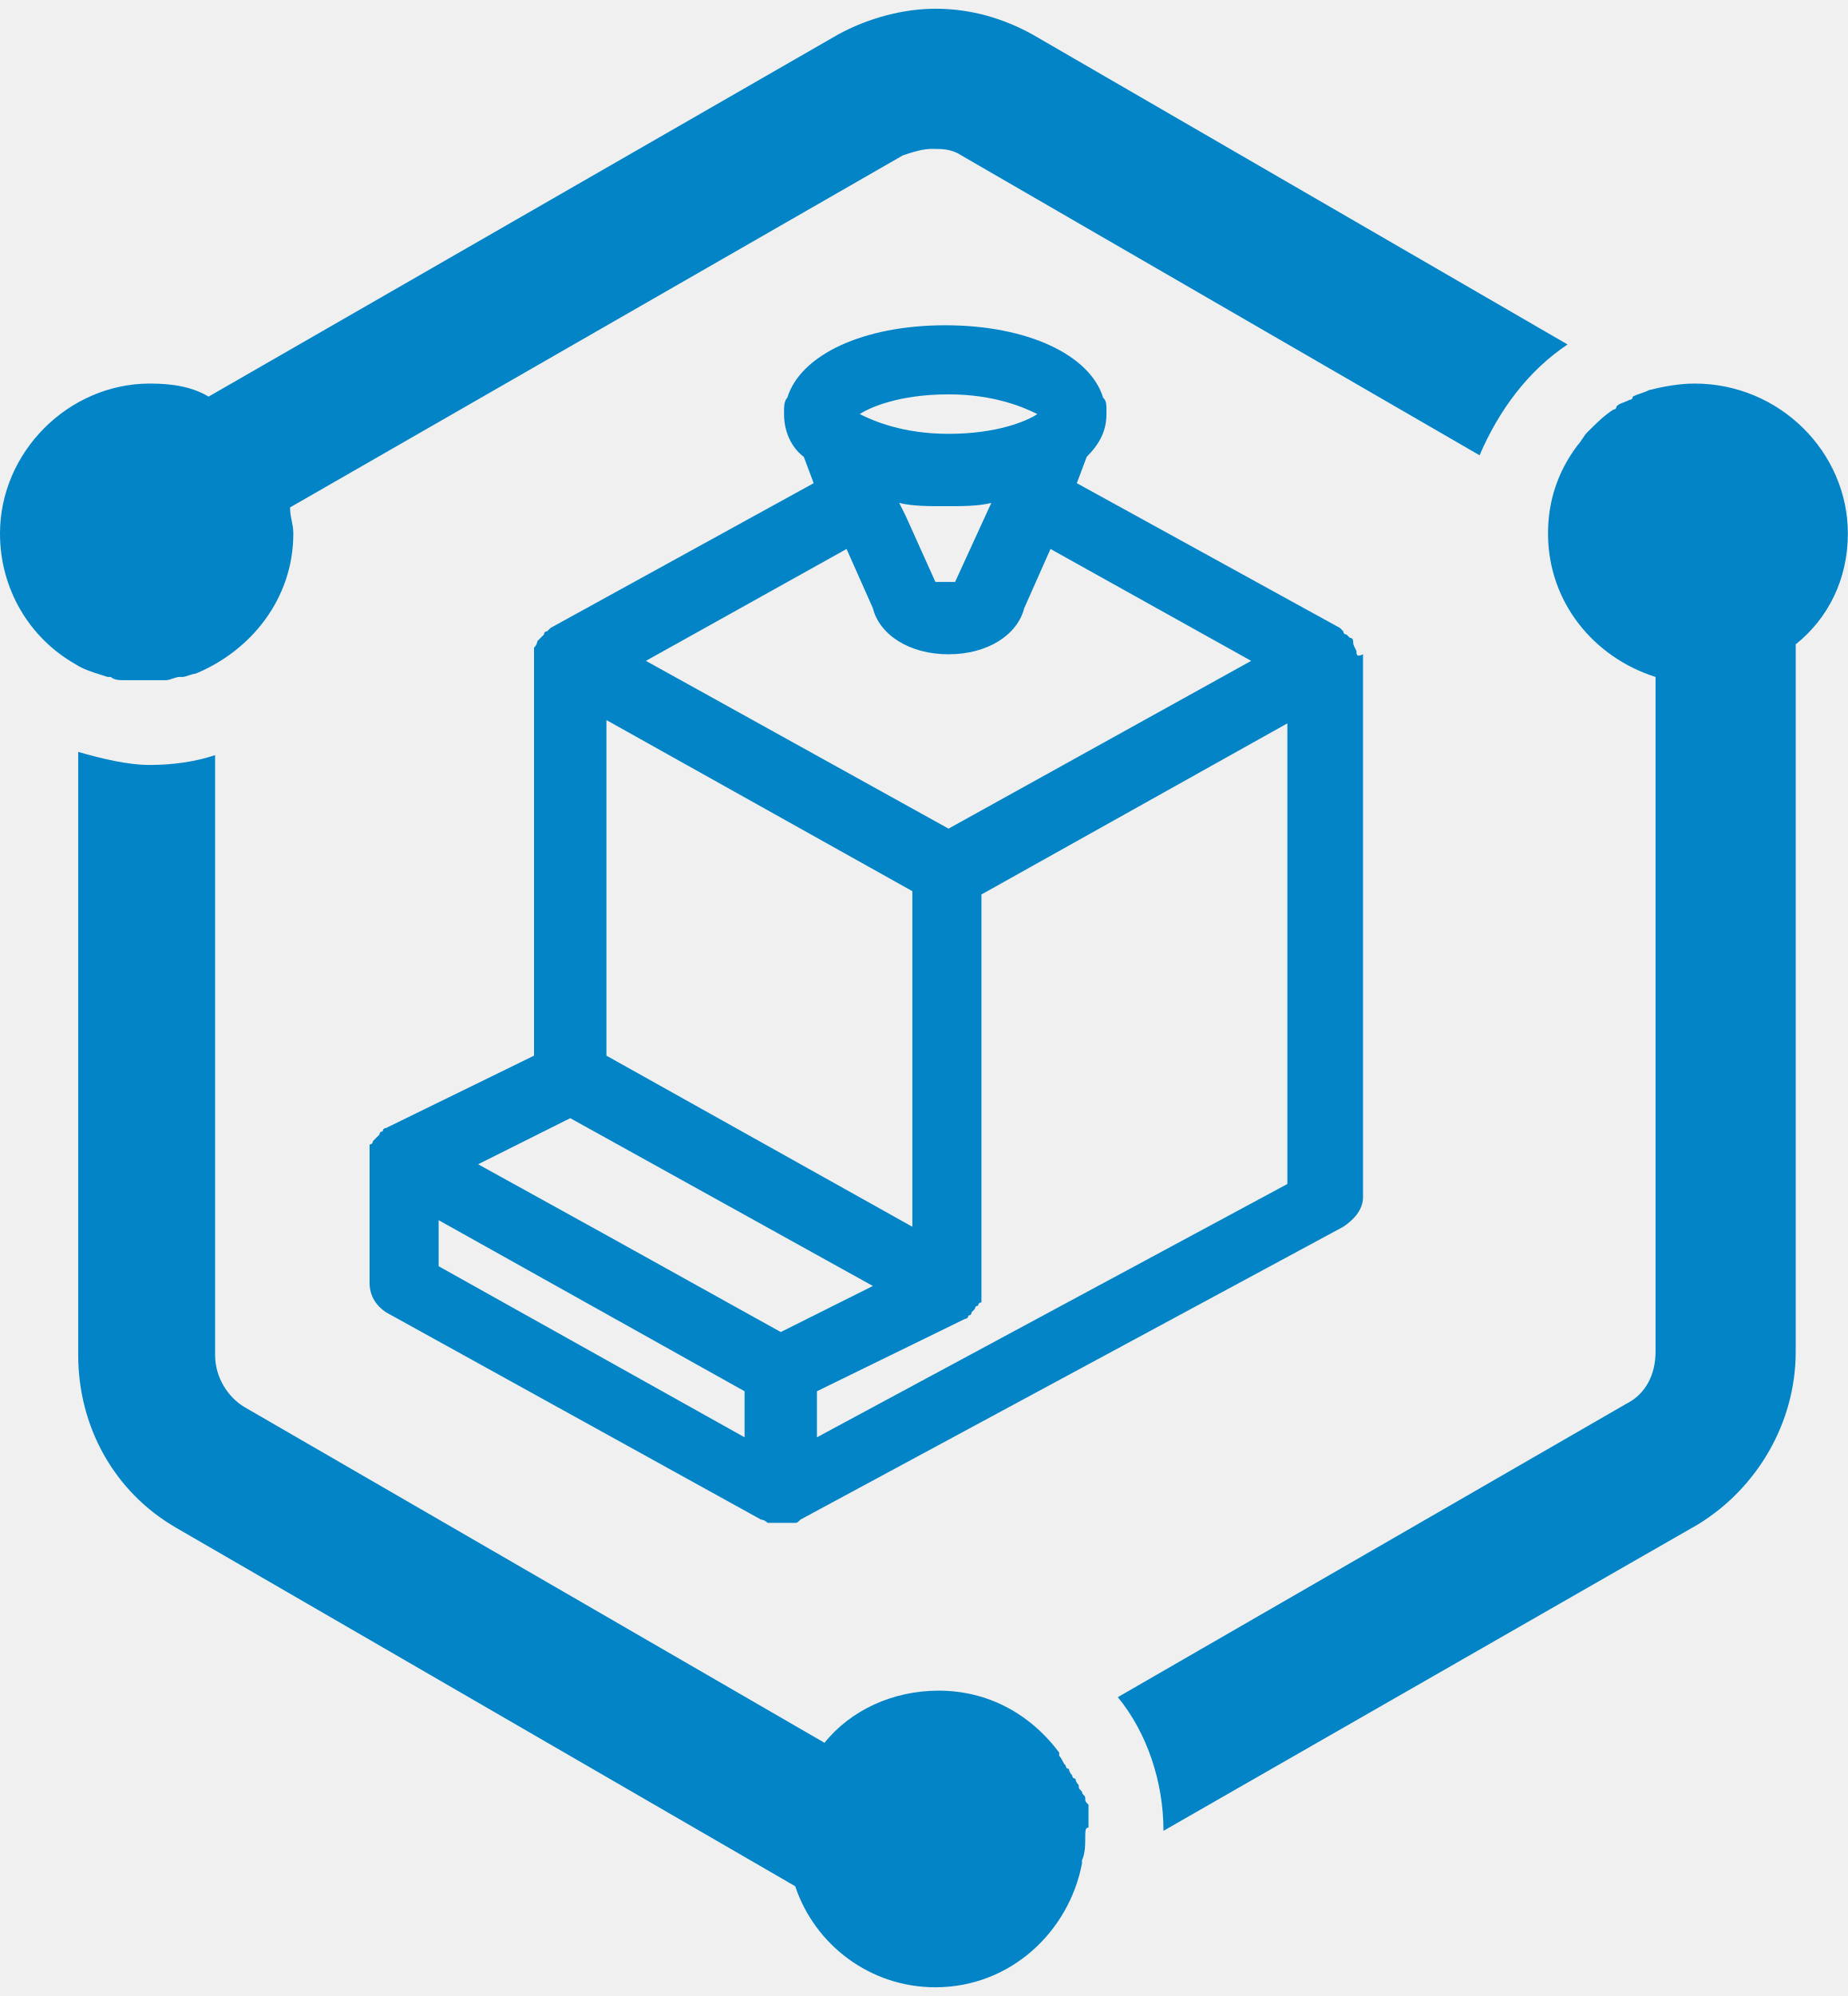
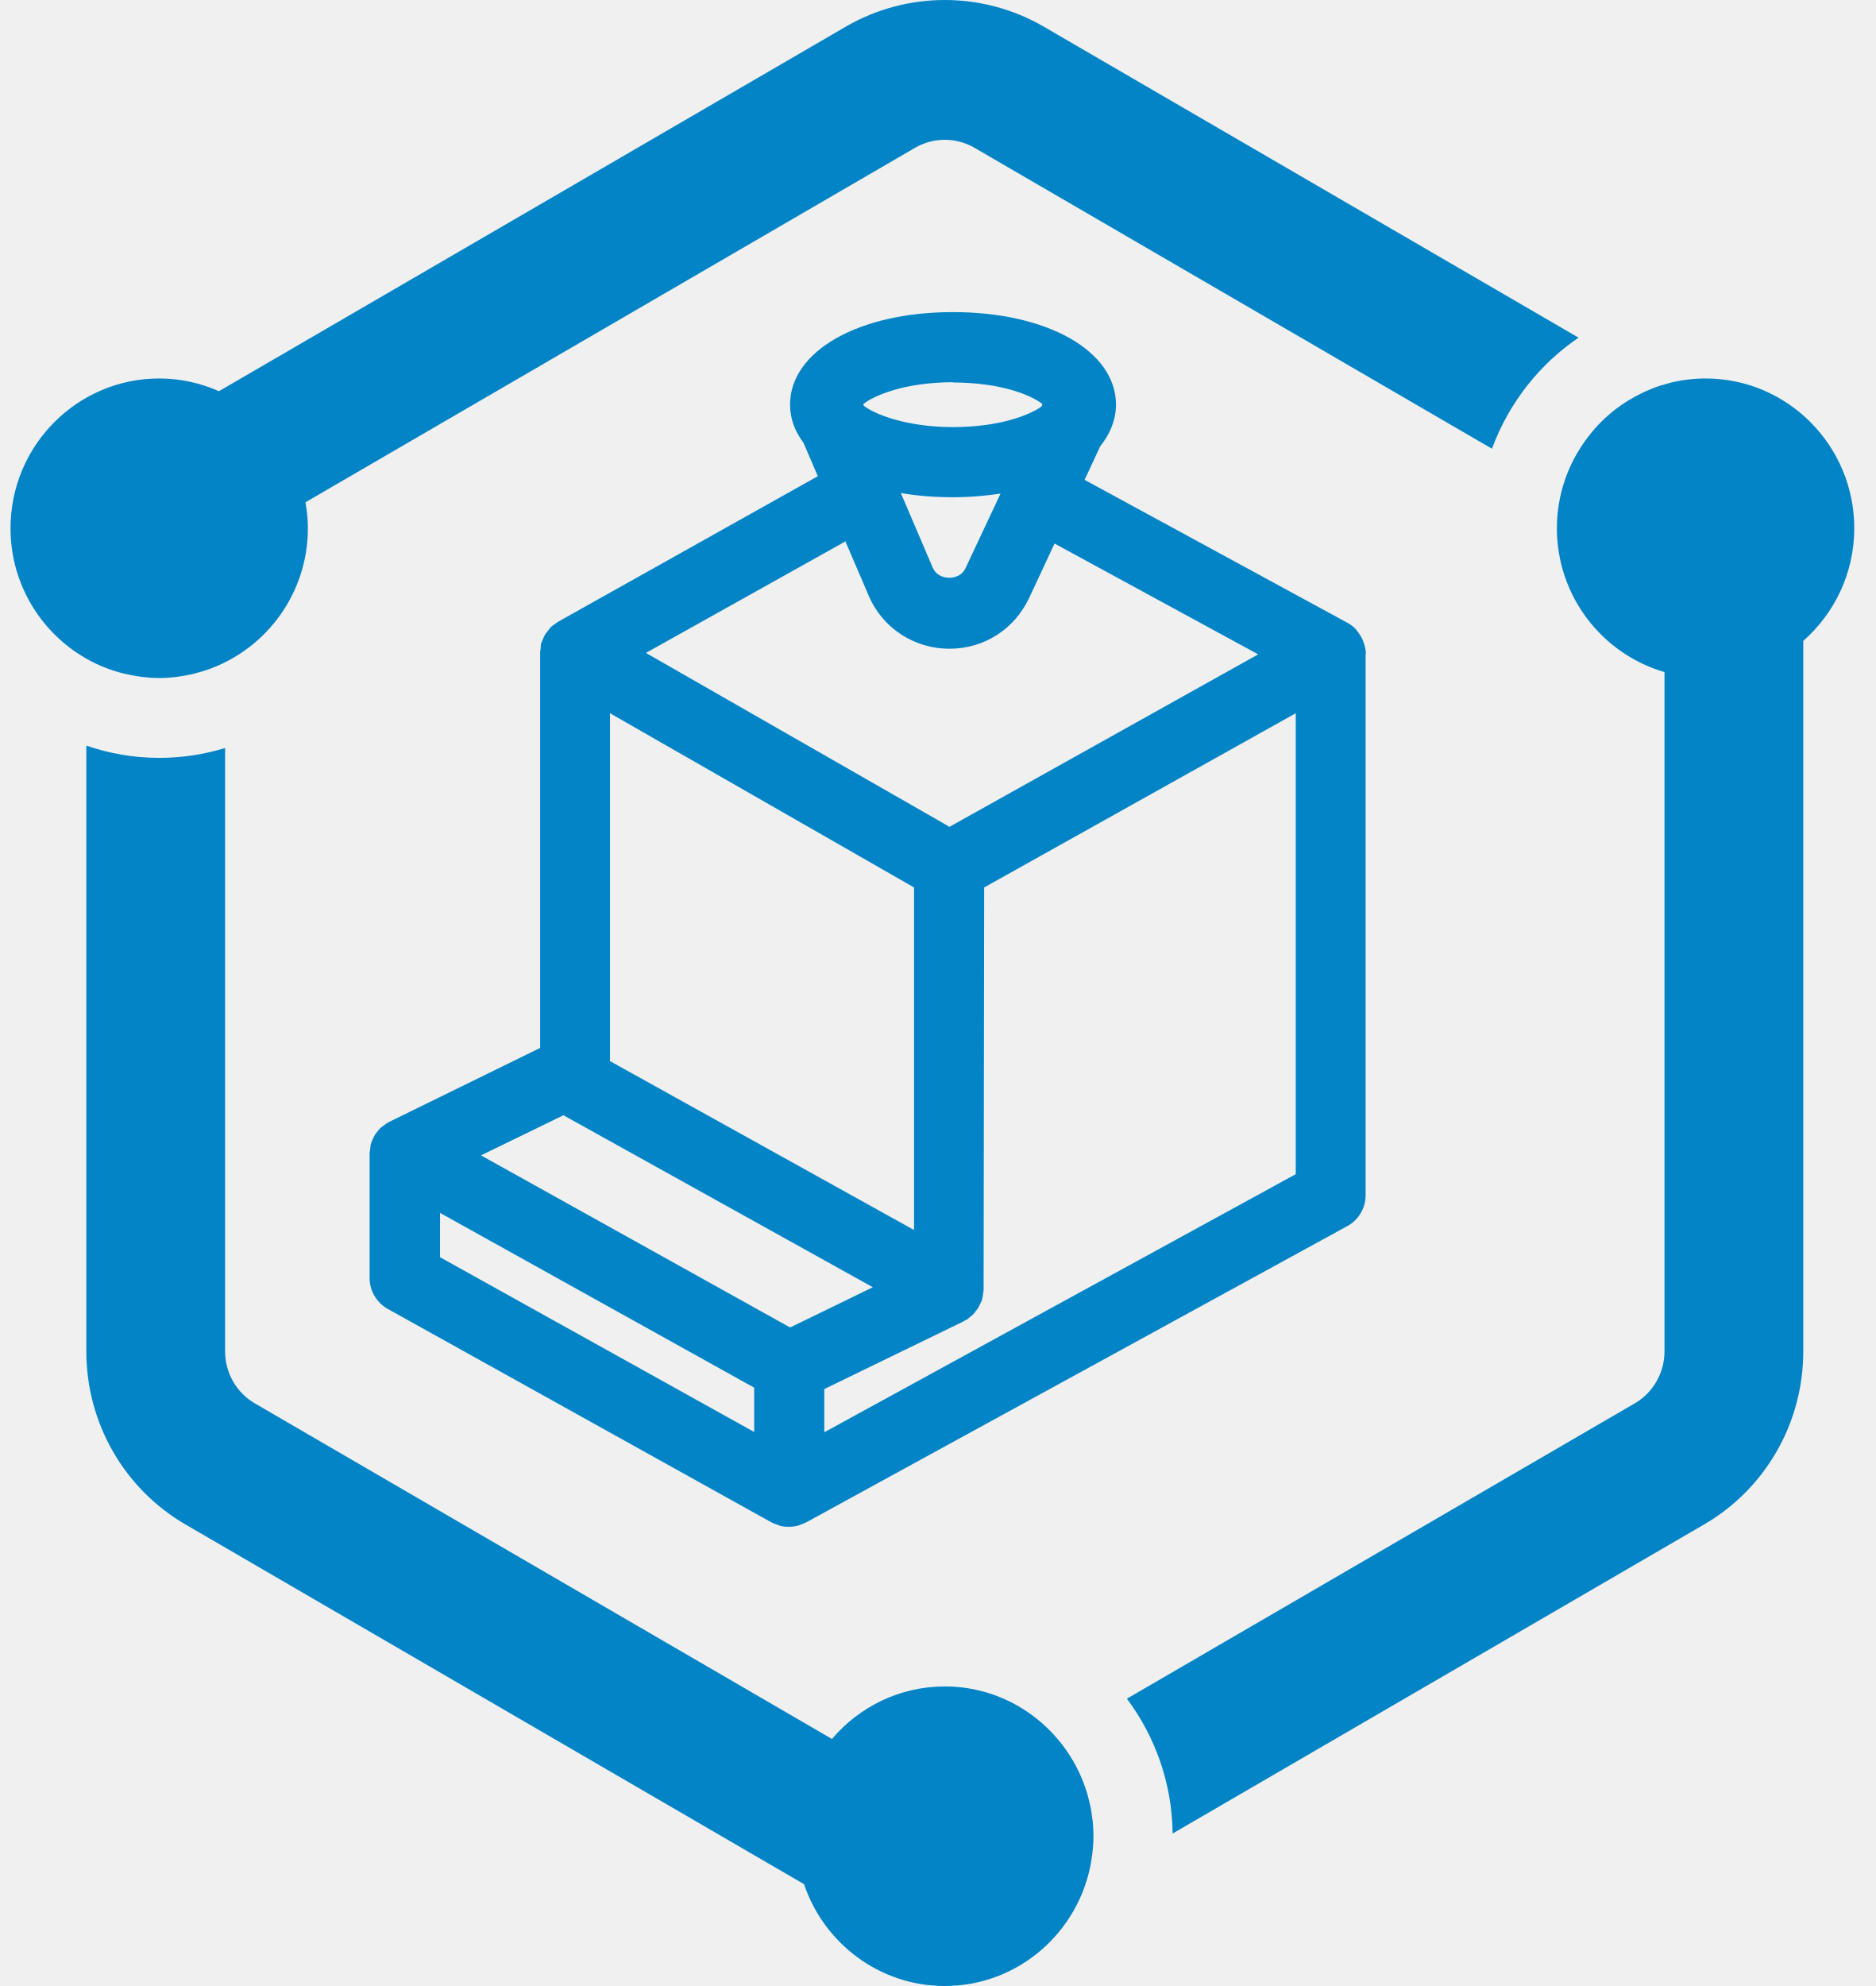
- <svg xmlns="http://www.w3.org/2000/svg" width="50" height="54" viewBox="0 0 50 54" fill="#0284c7">
-   <path fill-rule="evenodd" clip-rule="evenodd" d="M0 14.434C0 15.933 0.794 17.256 2.028 17.961C2.242 18.104 2.513 18.189 2.749 18.262C2.805 18.28 2.859 18.297 2.91 18.314H2.998C3.086 18.402 3.263 18.402 3.351 18.402H3.351H3.439H3.968H4.409H4.497C4.541 18.402 4.608 18.38 4.674 18.358C4.74 18.336 4.806 18.314 4.85 18.314H4.938C4.982 18.314 5.049 18.292 5.115 18.27C5.181 18.248 5.247 18.226 5.291 18.226C6.79 17.608 7.937 16.198 7.937 14.434C7.937 14.302 7.914 14.191 7.892 14.081C7.87 13.971 7.848 13.861 7.848 13.728L24.427 4.205C24.691 4.116 24.956 4.028 25.221 4.028H25.221C25.485 4.028 25.75 4.028 26.014 4.205L40.035 12.317C40.564 11.083 41.358 10.025 42.416 9.319L27.954 0.942C27.16 0.501 26.279 0.236 25.309 0.236C24.427 0.236 23.457 0.501 22.663 0.942L5.644 10.73C5.203 10.466 4.674 10.377 4.056 10.377C1.852 10.377 0 12.229 0 14.434ZM48.589 17.432C49.471 16.727 50 15.668 50 14.434C50 12.229 48.148 10.377 45.855 10.377C45.414 10.377 44.974 10.466 44.621 10.554C44.533 10.598 44.467 10.62 44.4 10.642C44.334 10.664 44.268 10.686 44.18 10.73C44.18 10.818 44.092 10.818 44.092 10.818C44.024 10.852 43.97 10.873 43.923 10.891C43.848 10.919 43.794 10.94 43.739 10.995C43.739 11.083 43.651 11.083 43.651 11.083C43.386 11.259 43.21 11.436 42.945 11.7C42.901 11.744 42.857 11.81 42.813 11.877C42.769 11.943 42.725 12.009 42.681 12.053C42.152 12.758 41.887 13.552 41.887 14.434C41.887 16.286 43.122 17.785 44.797 18.314V36.568C44.797 37.185 44.533 37.714 44.004 37.979L30.247 45.915C31.041 46.885 31.482 48.208 31.482 49.531L45.944 41.242C47.531 40.272 48.589 38.508 48.589 36.568V17.432ZM29.365 49.707V49.707C29.365 49.531 29.365 49.443 29.453 49.443V49.266V49.002V48.825L29.453 48.825C29.365 48.737 29.365 48.737 29.365 48.649C29.365 48.605 29.343 48.583 29.321 48.561C29.299 48.539 29.277 48.517 29.277 48.473C29.226 48.422 29.205 48.4 29.195 48.374C29.189 48.355 29.189 48.334 29.189 48.296C29.189 48.296 29.101 48.208 29.101 48.12C29.012 48.12 29.012 48.032 29.012 48.032C29.012 48.032 28.924 47.944 28.924 47.855C28.836 47.855 28.836 47.767 28.836 47.767C28.792 47.723 28.77 47.679 28.748 47.635C28.726 47.591 28.704 47.547 28.66 47.503V47.414C27.866 46.356 26.72 45.739 25.397 45.739C24.162 45.739 23.016 46.268 22.31 47.15L6.614 38.067C6.173 37.803 5.82 37.273 5.82 36.656V20.43C5.291 20.607 4.674 20.695 4.056 20.695C3.439 20.695 2.734 20.519 2.116 20.342V36.656C2.116 38.596 3.086 40.36 4.762 41.33L21.517 51.03C22.046 52.617 23.545 53.764 25.309 53.764C27.337 53.764 28.924 52.265 29.277 50.413V50.325C29.365 50.148 29.365 49.884 29.365 49.707ZM36.614 17.345C36.614 17.434 36.614 17.434 36.703 17.612C36.703 17.701 36.703 17.79 36.881 17.701V32.388C36.881 32.744 36.614 33.011 36.347 33.189L21.66 41.111L21.66 41.111C21.571 41.2 21.571 41.2 21.482 41.2H21.393H21.126H20.859H20.77C20.681 41.111 20.592 41.111 20.592 41.111L10.445 35.503C10.178 35.325 10 35.058 10 34.702V31.32V31.23V31.052V30.963C10.089 30.963 10.089 30.875 10.089 30.875L10.178 30.785L10.267 30.697C10.267 30.608 10.356 30.608 10.356 30.608C10.356 30.518 10.445 30.518 10.445 30.518L14.45 28.56V17.879V17.612V17.523C14.54 17.434 14.54 17.345 14.54 17.345L14.629 17.256L14.718 17.167C14.718 17.078 14.807 17.078 14.807 17.078L14.896 16.989L22.017 13.072L21.75 12.36C21.393 12.093 21.215 11.648 21.215 11.203V11.114C21.215 11.025 21.215 10.847 21.304 10.758C21.66 9.601 23.352 8.8 25.577 8.8C27.802 8.8 29.493 9.601 29.849 10.758C29.938 10.847 29.939 10.936 29.939 11.114V11.203C29.939 11.648 29.76 12.004 29.404 12.36L29.137 13.072L36.258 16.989L36.347 17.078C36.347 17.167 36.436 17.167 36.436 17.167L36.525 17.256C36.614 17.256 36.614 17.345 36.614 17.345V17.345ZM24.331 13.606L24.509 13.962L25.31 15.743H25.844L26.823 13.606C26.467 13.695 26.022 13.695 25.577 13.695H25.577H25.577C25.132 13.695 24.687 13.695 24.331 13.606ZM28.069 11.203C27.713 11.025 26.912 10.669 25.666 10.669C24.331 10.669 23.53 11.025 23.263 11.203C23.619 11.381 24.42 11.737 25.666 11.737C27.001 11.737 27.802 11.381 28.069 11.203ZM23.619 16.455L22.907 14.852L17.477 17.879L25.666 22.418L33.855 17.879L28.425 14.852L27.713 16.455C27.535 17.167 26.734 17.701 25.666 17.701C24.598 17.701 23.797 17.167 23.619 16.455ZM24.687 24.11L16.409 19.481V28.56L24.687 33.189V24.11ZM11.869 34.257L20.147 38.885V37.639L11.869 33.011V34.257ZM16.32 33.367L21.126 36.037L23.619 34.791L15.43 30.251L12.937 31.498L16.32 33.367ZM22.105 38.885L34.834 32.032V19.57L26.556 24.199V34.88V34.969V35.147V35.236C26.467 35.236 26.467 35.325 26.467 35.325C26.378 35.325 26.378 35.414 26.378 35.414L26.289 35.503C26.289 35.592 26.2 35.592 26.2 35.592C26.2 35.681 26.111 35.681 26.111 35.681L22.105 37.639V38.885Z" />
+ <svg xmlns="http://www.w3.org/2000/svg" width="51" height="54" viewBox="0 0 51 54" fill="none">
+   <g clip-path="url(#clip0_2_26)">
+     <path fill-rule="evenodd" clip-rule="evenodd" d="M2.348 20.274C2.971 20.487 3.636 20.607 4.33 20.607C4.953 20.607 5.554 20.512 6.122 20.339V36.748C6.122 37.328 6.431 37.868 6.93 38.158L22.625 47.283C23.367 46.411 24.466 45.855 25.694 45.855C27.03 45.855 28.213 46.513 28.95 47.522C28.962 47.54 28.977 47.558 28.989 47.576C29.041 47.649 29.09 47.725 29.137 47.803L29.191 47.891C29.232 47.963 29.27 48.035 29.307 48.109C29.327 48.149 29.346 48.189 29.365 48.229C29.396 48.298 29.426 48.367 29.454 48.438C29.474 48.488 29.491 48.539 29.509 48.59C29.532 48.654 29.554 48.719 29.573 48.785C29.591 48.848 29.606 48.911 29.621 48.974L29.662 49.151C29.677 49.23 29.688 49.31 29.698 49.39C29.704 49.438 29.714 49.485 29.718 49.532C29.73 49.663 29.738 49.794 29.738 49.928C29.738 50.141 29.717 50.347 29.685 50.552L29.674 50.627C29.343 52.541 27.686 54 25.694 54C23.917 54 22.408 52.839 21.866 51.231L5.043 41.45C3.375 40.481 2.348 38.688 2.348 36.748V20.274ZM46.385 10.291C48.615 10.291 50.428 12.117 50.428 14.363C50.428 15.585 49.889 16.679 49.041 17.427V36.748C49.041 38.688 48.014 40.481 46.345 41.45L31.891 49.854C31.875 48.479 31.413 47.214 30.647 46.188L44.458 38.158C44.957 37.868 45.267 37.328 45.267 36.748V18.274C43.579 17.784 42.341 16.218 42.341 14.363C42.341 13.46 42.638 12.628 43.134 11.952C43.142 11.941 43.15 11.931 43.157 11.92C43.251 11.795 43.351 11.674 43.458 11.561L43.473 11.545C43.694 11.313 43.942 11.108 44.213 10.934C44.241 10.915 44.27 10.898 44.299 10.88C44.406 10.816 44.516 10.755 44.629 10.7C44.662 10.684 44.695 10.667 44.728 10.652C44.87 10.588 45.015 10.529 45.165 10.481L45.459 10.399C45.756 10.329 46.066 10.291 46.385 10.291ZM25.694 0C26.625 0 27.556 0.242 28.39 0.727L42.93 9.181C41.859 9.908 41.031 10.964 40.575 12.201L26.503 4.019C26.257 3.876 25.977 3.801 25.694 3.801C25.41 3.801 25.131 3.876 24.885 4.019L8.308 13.657C8.348 13.887 8.373 14.122 8.373 14.363C8.373 16.115 7.267 17.608 5.722 18.181C5.71 18.186 5.698 18.191 5.686 18.194C5.563 18.238 5.439 18.276 5.312 18.308L5.236 18.328C5.12 18.355 5.001 18.376 4.881 18.393L4.783 18.408C4.634 18.425 4.483 18.436 4.329 18.436C4.165 18.436 4.003 18.422 3.843 18.403C3.8 18.397 3.758 18.39 3.715 18.383C3.592 18.364 3.472 18.34 3.352 18.31C3.316 18.301 3.279 18.292 3.242 18.282C2.927 18.192 2.627 18.068 2.347 17.909L2.107 17.761C1.011 17.032 0.286 15.782 0.286 14.363C0.286 12.117 2.1 10.291 4.329 10.291C4.908 10.291 5.457 10.416 5.954 10.637L22.998 0.727C23.832 0.242 24.763 0 25.694 0Z" fill="#0284C7" />
+     <path d="M37.146 17.776C37.146 17.662 37.116 17.555 37.078 17.448C37.07 17.418 37.055 17.395 37.047 17.372C37.001 17.281 36.948 17.204 36.887 17.128C36.879 17.12 36.872 17.113 36.864 17.098C36.803 17.037 36.734 16.983 36.65 16.937L29.496 13.047L29.923 12.132C30.182 11.811 30.335 11.445 30.35 11.056C30.35 11.049 30.35 11.041 30.35 11.026C30.35 11.018 30.35 11.011 30.35 11.003C30.35 9.546 28.489 8.486 25.918 8.486C23.348 8.486 21.486 9.546 21.486 11.003C21.486 11.384 21.616 11.727 21.852 12.04L22.241 12.948L15.163 16.914C15.132 16.937 15.102 16.96 15.071 16.983C15.033 17.006 15.003 17.029 14.972 17.059C14.942 17.09 14.927 17.12 14.904 17.151C14.873 17.189 14.843 17.22 14.82 17.258C14.804 17.288 14.789 17.326 14.774 17.357C14.759 17.403 14.736 17.441 14.72 17.486C14.705 17.525 14.705 17.57 14.705 17.616C14.705 17.654 14.69 17.692 14.69 17.731V28.493L10.594 30.5C10.586 30.5 10.571 30.515 10.563 30.522C10.548 30.522 10.54 30.53 10.525 30.538C10.495 30.553 10.472 30.583 10.441 30.599C10.411 30.622 10.38 30.645 10.35 30.667C10.319 30.698 10.289 30.736 10.258 30.774C10.235 30.805 10.213 30.828 10.19 30.866C10.167 30.904 10.152 30.95 10.129 30.995C10.113 31.026 10.098 31.064 10.09 31.095C10.075 31.14 10.075 31.186 10.068 31.239C10.068 31.27 10.052 31.3 10.052 31.339C10.052 31.339 10.052 31.346 10.052 31.354C10.052 31.354 10.052 31.361 10.052 31.369V34.756C10.052 35.099 10.243 35.419 10.54 35.587L20.991 41.4C21.036 41.422 21.082 41.438 21.128 41.453C21.158 41.461 21.181 41.476 21.204 41.484C21.28 41.507 21.364 41.514 21.448 41.514C21.532 41.514 21.608 41.507 21.692 41.484C21.723 41.484 21.746 41.461 21.776 41.453C21.822 41.438 21.868 41.422 21.913 41.4L36.643 33.337C36.948 33.169 37.139 32.849 37.139 32.498V17.784L37.146 17.776ZM25.918 10.4C27.223 10.4 28.061 10.751 28.351 10.988L28.321 11.056C28 11.285 27.184 11.613 25.918 11.613C24.652 11.613 23.782 11.262 23.492 11.033L23.477 10.988C23.759 10.759 24.599 10.393 25.926 10.393L25.918 10.4ZM27.207 13.428L26.254 15.457C26.094 15.801 25.521 15.793 25.369 15.442L24.499 13.406C24.942 13.482 25.415 13.52 25.918 13.52C26.376 13.52 26.803 13.482 27.207 13.421V13.428ZM22.997 14.733L23.622 16.19C23.996 17.075 24.858 17.639 25.819 17.639C26.78 17.639 27.589 17.098 27.985 16.266L28.679 14.779L34.217 17.792L25.819 22.483L25.705 22.414L17.566 17.753L22.997 14.718V14.733ZM24.858 24.138V33.444L19.556 30.5L16.589 28.852V19.393L24.858 24.13V24.138ZM20.51 38.936L11.967 34.184V32.979L20.51 37.731V38.936ZM21.494 36.098L13.081 31.415L15.323 30.324L23.737 35L22.455 35.625L21.494 36.091V36.098ZM35.239 31.926L22.417 38.944V37.769L26.216 35.923C26.216 35.923 26.238 35.908 26.246 35.9C26.254 35.9 26.269 35.892 26.284 35.885C26.315 35.87 26.338 35.847 26.36 35.824C26.391 35.801 26.429 35.778 26.452 35.748C26.467 35.732 26.483 35.717 26.498 35.702C26.513 35.686 26.528 35.664 26.536 35.648C26.559 35.618 26.589 35.587 26.605 35.557C26.628 35.519 26.643 35.473 26.666 35.435C26.666 35.427 26.673 35.419 26.681 35.404C26.681 35.389 26.696 35.374 26.704 35.358C26.704 35.343 26.704 35.336 26.711 35.32C26.727 35.275 26.727 35.229 26.734 35.183C26.734 35.153 26.75 35.122 26.75 35.084C26.75 35.084 26.75 35.076 26.75 35.069C26.75 35.069 26.75 35.069 26.75 35.053L26.765 24.13L35.239 19.393V31.918V31.926Z" fill="#0284C7" />
+   </g>
+   <defs>
+     <clipPath id="clip0_2_26">
+       <rect width="50.143" height="54" fill="white" transform="translate(0.285568)" />
+     </clipPath>
+   </defs>
</svg>
